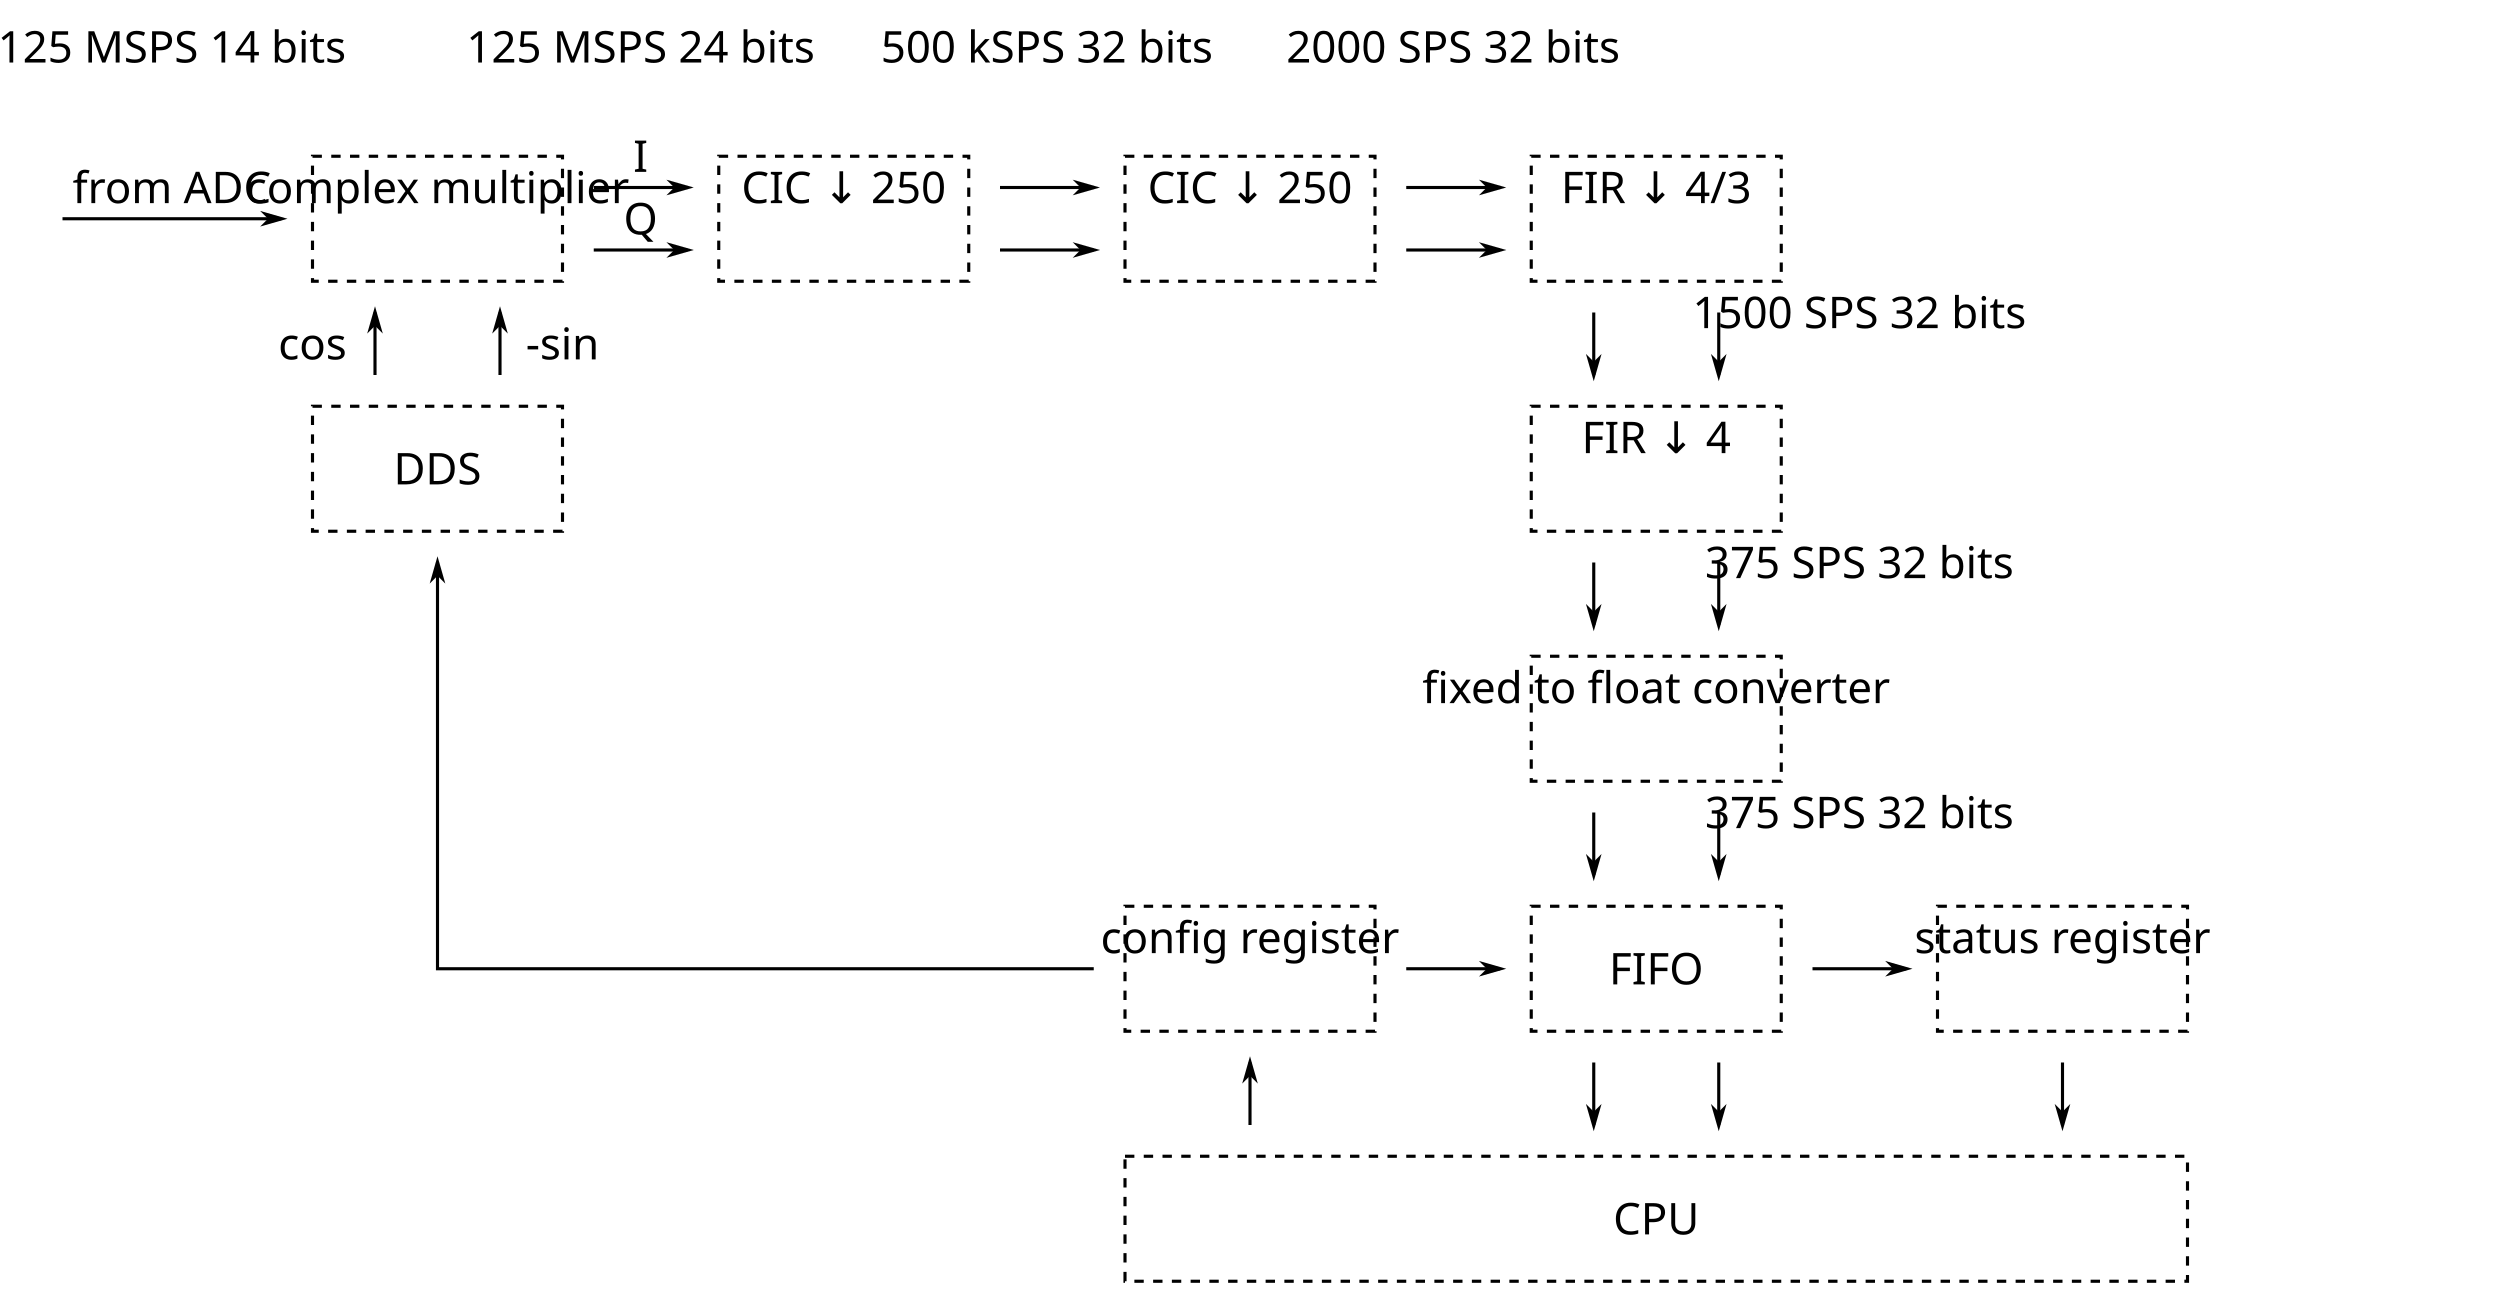
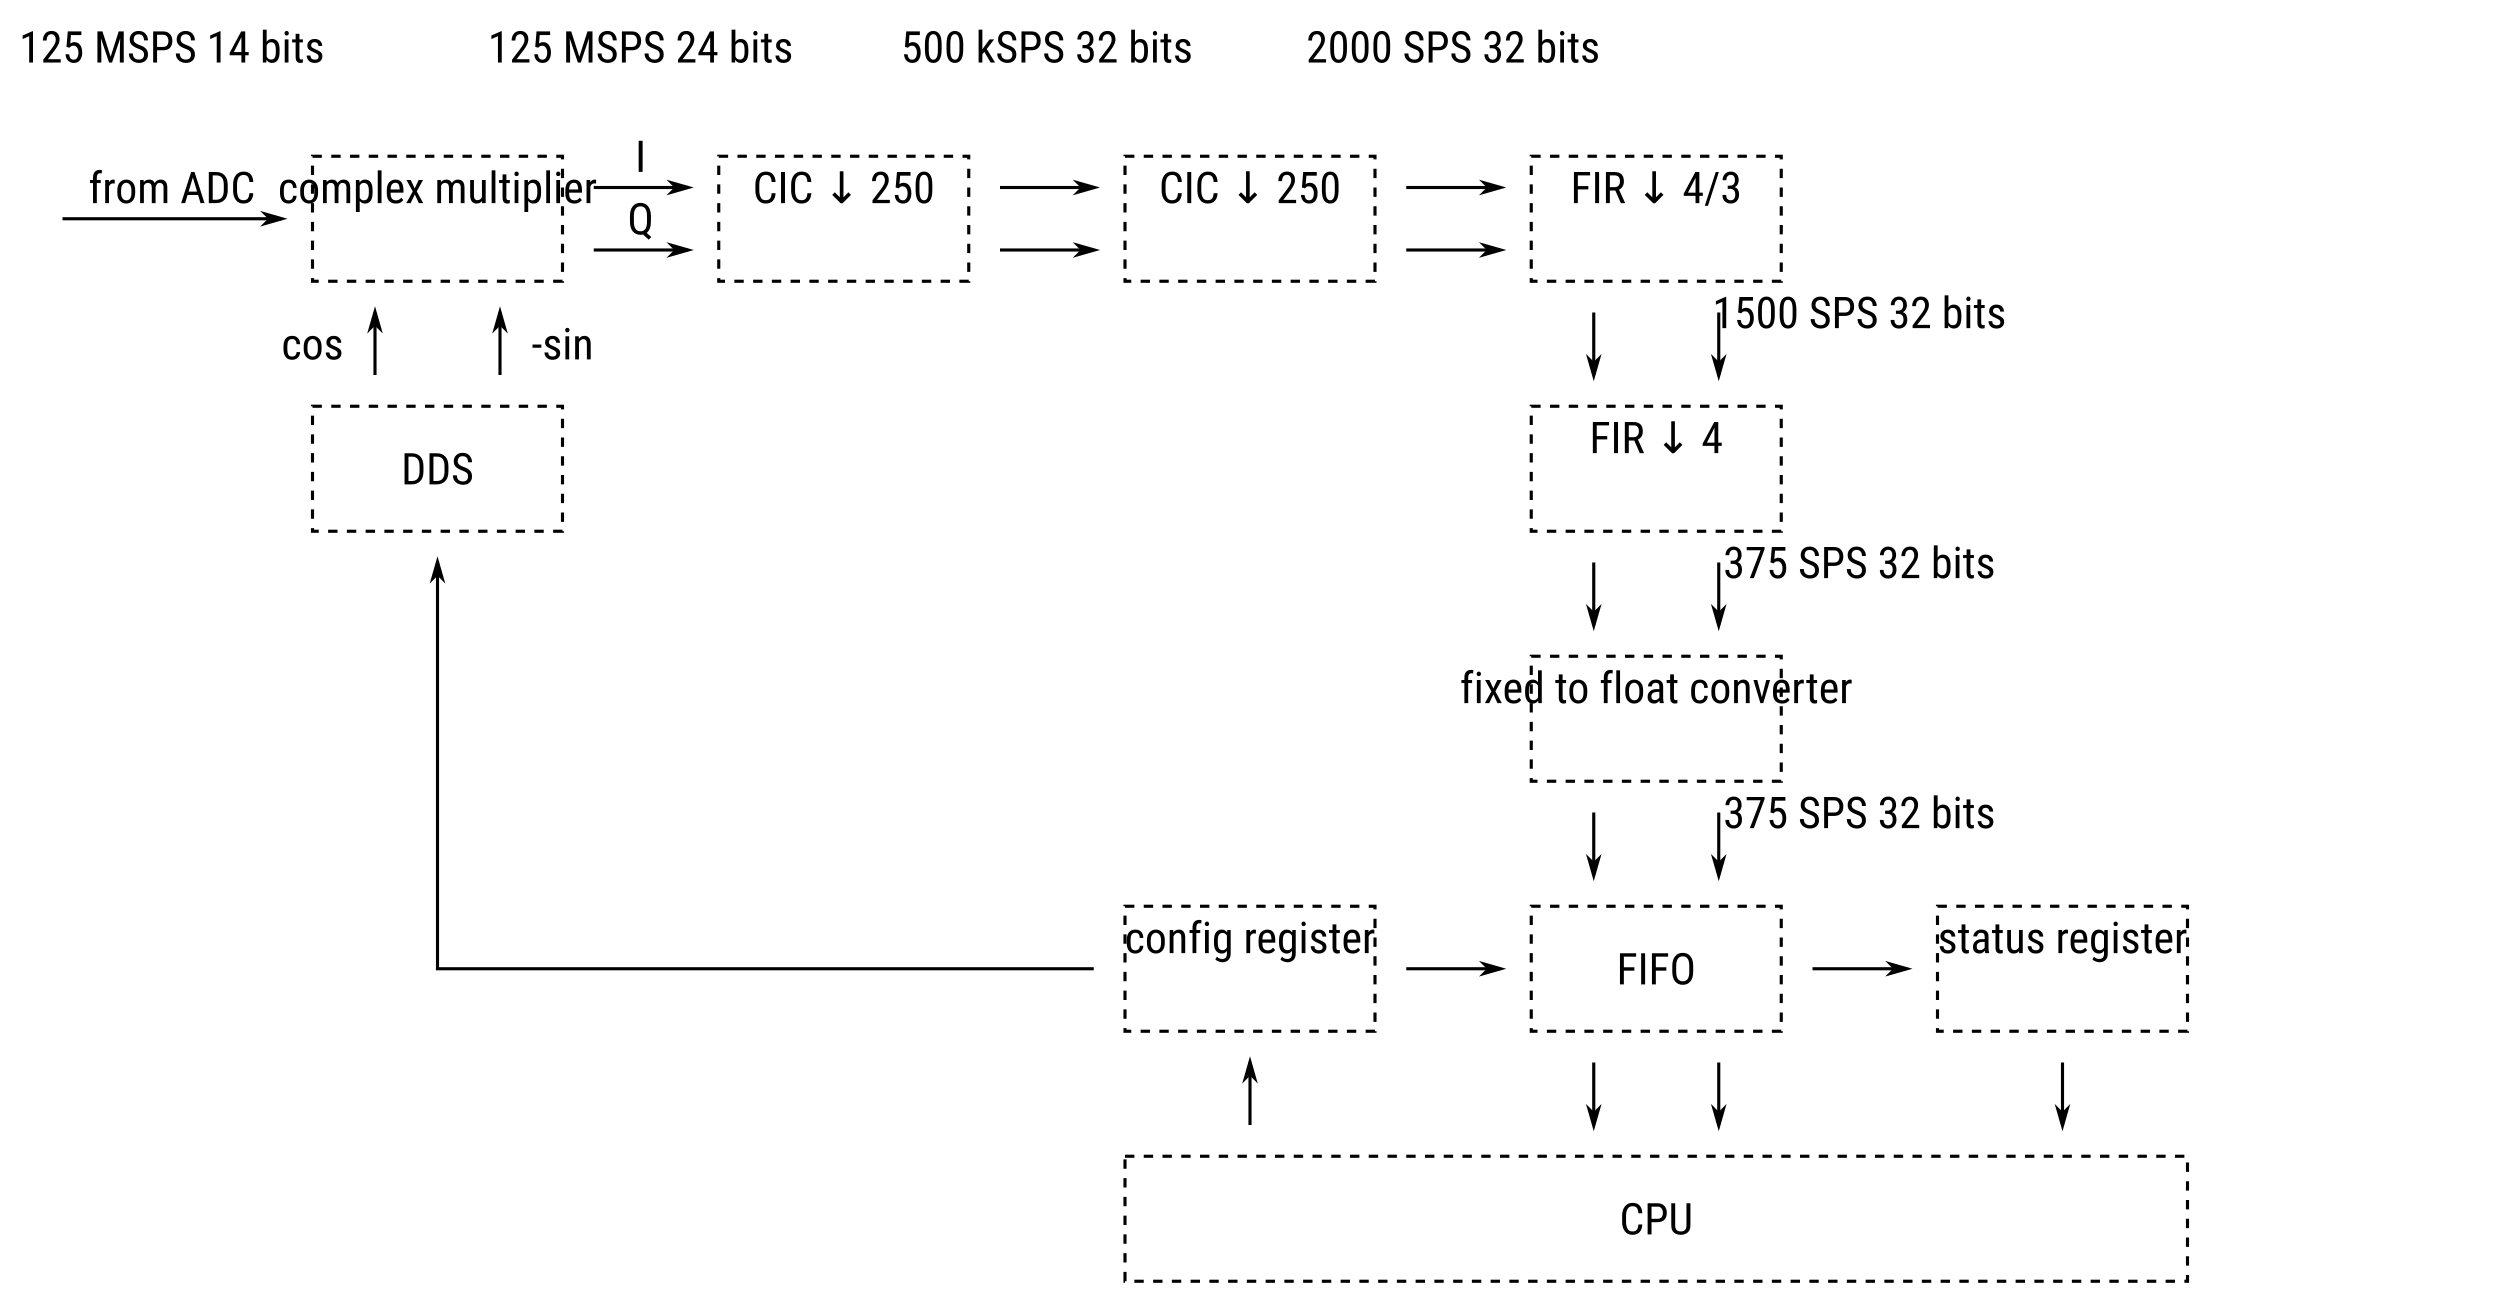
<svg xmlns="http://www.w3.org/2000/svg" width="800" height="420" version="1.1">
  <defs>
    <marker id="Arrow1L" overflow="visible" markerHeight="5" markerWidth="8.75" orient="auto-start-reverse" preserveAspectRatio="xMidYMid" refX="4.25" viewBox="0 0 8.75 5">
      <path transform="scale(-.5)" d="m0 0 5-5-17.5 5 17.5 5z" fill="context-stroke" fill-rule="evenodd" />
    </marker>
  </defs>
-   <text x="205" y="55" fill="#000000" font-family="Carlito" font-size="14px" text-align="center" text-anchor="middle" style="line-height:1.25">
+   <text x="205" y="55" fill="#000000" font-family="Roboto Condensed" font-size="14px" text-align="center" text-anchor="middle" style="line-height:1.25">
    <tspan>I</tspan>
  </text>
-   <text x="205" y="75" fill="#000000" font-family="Carlito" font-size="14px" text-align="center" text-anchor="middle" style="line-height:1.25">
+   <text x="205" y="75" fill="#000000" font-family="Roboto Condensed" font-size="14px" text-align="center" text-anchor="middle" style="line-height:1.25">
    <tspan>Q</tspan>
  </text>
-   <text x="55" y="20" fill="#000000" font-family="Carlito" font-size="14px" text-align="center" text-anchor="middle" style="line-height:1.25">
+   <text x="55" y="20" fill="#000000" font-family="Roboto Condensed" font-size="14px" text-align="center" text-anchor="middle" style="line-height:1.25">
    <tspan>125 MSPS</tspan>
    <tspan>14 bits</tspan>
  </text>
-   <text x="205" y="20" fill="#000000" font-family="Carlito" font-size="14px" text-align="center" text-anchor="middle" style="line-height:1.25">
+   <text x="205" y="20" fill="#000000" font-family="Roboto Condensed" font-size="14px" text-align="center" text-anchor="middle" style="line-height:1.25">
    <tspan>125 MSPS</tspan>
    <tspan>24 bits</tspan>
  </text>
  <path d="m190 60h30" fill="none" marker-end="url(#Arrow1L)" stroke="#000000" />
  <path d="m190 80h30" fill="none" marker-end="url(#Arrow1L)" stroke="#000000" />
-   <text x="140" y="65" fill="#000000" font-family="Carlito" font-size="14px" text-align="center" text-anchor="middle" style="line-height:1.25">
+   <text x="140" y="65" fill="#000000" font-family="Roboto Condensed" font-size="14px" text-align="center" text-anchor="middle" style="line-height:1.25">
    <tspan>complex</tspan>
    <tspan>multiplier</tspan>
  </text>
  <rect x="100" y="50" width="80" height="40" fill="none" stroke="#000000" stroke-dasharray="3, 3" />
  <rect x="230" y="50" width="80" height="40" fill="none" stroke="#000000" stroke-dasharray="3, 3" />
  <rect x="490" y="50" width="80" height="40" fill="none" stroke="#000000" stroke-dasharray="3, 3" />
  <rect x="360" y="370" width="340" height="40" fill="none" stroke="#000000" stroke-dasharray="3, 3" />
  <rect x="490" y="290" width="80" height="40" fill="none" stroke="#000000" stroke-dasharray="3, 3" />
  <rect x="490" y="210" width="80" height="40" fill="none" stroke="#000000" stroke-dasharray="3, 3" />
-   <text x="530" y="65" fill="#000000" font-family="Carlito" font-size="14px" text-align="center" text-anchor="middle" style="line-height:1.25">
+   <text x="530" y="65" fill="#000000" font-family="Roboto Condensed" font-size="14px" text-align="center" text-anchor="middle" style="line-height:1.25">
    <tspan>FIR</tspan>
    <tspan>↓ 4/3</tspan>
  </text>
-   <text x="270" y="65" fill="#000000" font-family="Carlito" font-size="14px" text-align="center" text-anchor="middle" style="line-height:1.25">
+   <text x="270" y="65" fill="#000000" font-family="Roboto Condensed" font-size="14px" text-align="center" text-anchor="middle" style="line-height:1.25">
    <tspan>CIC</tspan>
    <tspan>↓ 250</tspan>
  </text>
  <path d="m510 180v20" fill="none" marker-end="url(#Arrow1L)" stroke="#000000" />
  <path d="m550 180v20" fill="none" marker-end="url(#Arrow1L)" stroke="#000000" />
-   <text x="595" y="265" fill="#000000" font-family="Carlito" font-size="14px" text-align="center" text-anchor="middle" style="line-height:1.25">
+   <text x="595" y="265" fill="#000000" font-family="Roboto Condensed" font-size="14px" text-align="center" text-anchor="middle" style="line-height:1.25">
    <tspan>375 SPS</tspan>
    <tspan>32 bits</tspan>
  </text>
-   <text x="335" y="20" fill="#000000" font-family="Carlito" font-size="14px" text-align="center" text-anchor="middle" style="line-height:1.25">
+   <text x="335" y="20" fill="#000000" font-family="Roboto Condensed" font-size="14px" text-align="center" text-anchor="middle" style="line-height:1.25">
    <tspan>500 kSPS</tspan>
    <tspan>32 bits</tspan>
  </text>
  <path d="m320 60h30" fill="none" marker-end="url(#Arrow1L)" stroke="#000000" />
  <path d="m320 80h30" fill="none" marker-end="url(#Arrow1L)" stroke="#000000" />
-   <text x="530" y="315" fill="#000000" font-family="Carlito" font-size="14px" text-align="center" text-anchor="middle" style="line-height:1.25">
+   <text x="530" y="315" fill="#000000" font-family="Roboto Condensed" font-size="14px" text-align="center" text-anchor="middle" style="line-height:1.25">
    <tspan>FIFO</tspan>
  </text>
-   <text x="400" y="305" fill="#000000" font-family="Carlito" font-size="14px" text-align="center" text-anchor="middle" style="line-height:1.25">
+   <text x="400" y="305" fill="#000000" font-family="Roboto Condensed" font-size="14px" text-align="center" text-anchor="middle" style="line-height:1.25">
    <tspan>config</tspan>
    <tspan>register</tspan>
  </text>
  <rect x="360" y="290" width="80" height="40" fill="none" stroke="#000000" stroke-dasharray="3, 3" />
-   <text x="530" y="395" fill="#000000" font-family="Carlito" font-size="14px" text-align="center" text-anchor="middle" style="line-height:1.25">
+   <text x="530" y="395" fill="#000000" font-family="Roboto Condensed" font-size="14px" text-align="center" text-anchor="middle" style="line-height:1.25">
    <tspan>CPU</tspan>
  </text>
  <path d="m510 340v20" fill="none" marker-end="url(#Arrow1L)" stroke="#000000" />
-   <text x="660" y="305" fill="#000000" font-family="Carlito" font-size="14px" text-align="center" text-anchor="middle" style="line-height:1.25">
+   <text x="660" y="305" fill="#000000" font-family="Roboto Condensed" font-size="14px" text-align="center" text-anchor="middle" style="line-height:1.25">
    <tspan>status</tspan>
    <tspan>register</tspan>
  </text>
  <rect x="620" y="290" width="80" height="40" fill="none" stroke="#000000" stroke-dasharray="3, 3" />
  <path d="m400 360v-20" fill="none" marker-end="url(#Arrow1L)" stroke="#000000" />
  <path d="m550 340v20" fill="none" marker-end="url(#Arrow1L)" stroke="#000000" />
  <path d="m660 340v20" fill="none" marker-end="url(#Arrow1L)" stroke="#000000" />
  <path d="m580 310h30" fill="none" marker-end="url(#Arrow1L)" stroke="#000000" />
  <path d="m450 310h30" fill="none" marker-end="url(#Arrow1L)" stroke="#000000" />
-   <text x="530" y="225" fill="#000000" font-family="Carlito" font-size="14px" text-align="center" text-anchor="middle" style="line-height:1.25">
+   <text x="530" y="225" fill="#000000" font-family="Roboto Condensed" font-size="14px" text-align="center" text-anchor="middle" style="line-height:1.25">
    <tspan>fixed to float</tspan>
    <tspan>converter</tspan>
  </text>
  <path d="m510 260v20" fill="none" marker-end="url(#Arrow1L)" stroke="#000000" />
  <path d="m550 260v20" fill="none" marker-end="url(#Arrow1L)" stroke="#000000" />
-   <text x="595" y="185" fill="#000000" font-family="Carlito" font-size="14px" text-align="center" text-anchor="middle" style="line-height:1.25">
+   <text x="595" y="185" fill="#000000" font-family="Roboto Condensed" font-size="14px" text-align="center" text-anchor="middle" style="line-height:1.25">
    <tspan>375 SPS</tspan>
    <tspan>32 bits</tspan>
  </text>
  <rect x="360" y="50" width="80" height="40" fill="none" stroke="#000000" stroke-dasharray="3, 3" />
-   <text x="400" y="65" fill="#000000" font-family="Carlito" font-size="14px" text-align="center" text-anchor="middle" style="line-height:1.25">
+   <text x="400" y="65" fill="#000000" font-family="Roboto Condensed" font-size="14px" text-align="center" text-anchor="middle" style="line-height:1.25">
    <tspan>CIC</tspan>
    <tspan>↓ 250</tspan>
  </text>
-   <text x="465" y="20" fill="#000000" font-family="Carlito" font-size="14px" text-align="center" text-anchor="middle" style="line-height:1.25">
+   <text x="465" y="20" fill="#000000" font-family="Roboto Condensed" font-size="14px" text-align="center" text-anchor="middle" style="line-height:1.25">
    <tspan>2000 SPS</tspan>
    <tspan>32 bits</tspan>
  </text>
  <path d="m450 60h30" fill="none" marker-end="url(#Arrow1L)" stroke="#000000" />
  <path d="m450 80h30" fill="none" marker-end="url(#Arrow1L)" stroke="#000000" />
  <rect x="490" y="130" width="80" height="40" fill="none" stroke="#000000" stroke-dasharray="3, 3" />
-   <text x="530" y="145" fill="#000000" font-family="Carlito" font-size="14px" text-align="center" text-anchor="middle" style="line-height:1.25">
+   <text x="530" y="145" fill="#000000" font-family="Roboto Condensed" font-size="14px" text-align="center" text-anchor="middle" style="line-height:1.25">
    <tspan>FIR</tspan>
    <tspan>↓ 4</tspan>
  </text>
-   <text x="595" y="105" fill="#000000" font-family="Carlito" font-size="14px" text-align="center" text-anchor="middle" style="line-height:1.25">
+   <text x="595" y="105" fill="#000000" font-family="Roboto Condensed" font-size="14px" text-align="center" text-anchor="middle" style="line-height:1.25">
    <tspan>1500 SPS</tspan>
    <tspan>32 bits</tspan>
  </text>
  <rect x="100" y="130" width="80" height="40" fill="none" stroke="#000000" stroke-dasharray="3, 3" />
  <path d="m120 120v-20" fill="none" marker-end="url(#Arrow1L)" stroke="#000000" />
  <path d="m160 120v-20" fill="none" marker-end="url(#Arrow1L)" stroke="#000000" />
-   <text x="140" y="155" fill="#000000" font-family="Carlito" font-size="14px" text-align="center" text-anchor="middle" style="line-height:1.25">
+   <text x="140" y="155" fill="#000000" font-family="Roboto Condensed" font-size="14px" text-align="center" text-anchor="middle" style="line-height:1.25">
    <tspan>DDS</tspan>
  </text>
-   <text x="100" y="115" fill="#000000" font-family="Carlito" font-size="14px" text-align="center" text-anchor="middle" style="line-height:1.25">
+   <text x="100" y="115" fill="#000000" font-family="Roboto Condensed" font-size="14px" text-align="center" text-anchor="middle" style="line-height:1.25">
    <tspan>cos</tspan>
  </text>
-   <text x="180" y="115" fill="#000000" font-family="Carlito" font-size="14px" text-align="center" text-anchor="middle" style="line-height:1.25">
+   <text x="180" y="115" fill="#000000" font-family="Roboto Condensed" font-size="14px" text-align="center" text-anchor="middle" style="line-height:1.25">
    <tspan>-sin</tspan>
  </text>
  <path d="m510 100v20" fill="none" marker-end="url(#Arrow1L)" stroke="#000000" />
  <path d="m550 100v20" fill="none" marker-end="url(#Arrow1L)" stroke="#000000" />
  <path d="m350 310h-210v-130" fill="none" marker-end="url(#Arrow1L)" stroke="#000000" />
  <path d="m20 70h70" fill="none" marker-end="url(#Arrow1L)" stroke="#000000" />
-   <text x="55" y="65" fill="#000000" font-family="Carlito" font-size="14px" text-align="center" text-anchor="middle" style="line-height:1.25">
+   <text x="55" y="65" fill="#000000" font-family="Roboto Condensed" font-size="14px" text-align="center" text-anchor="middle" style="line-height:1.25">
    <tspan>from ADC</tspan>
  </text>
</svg>
